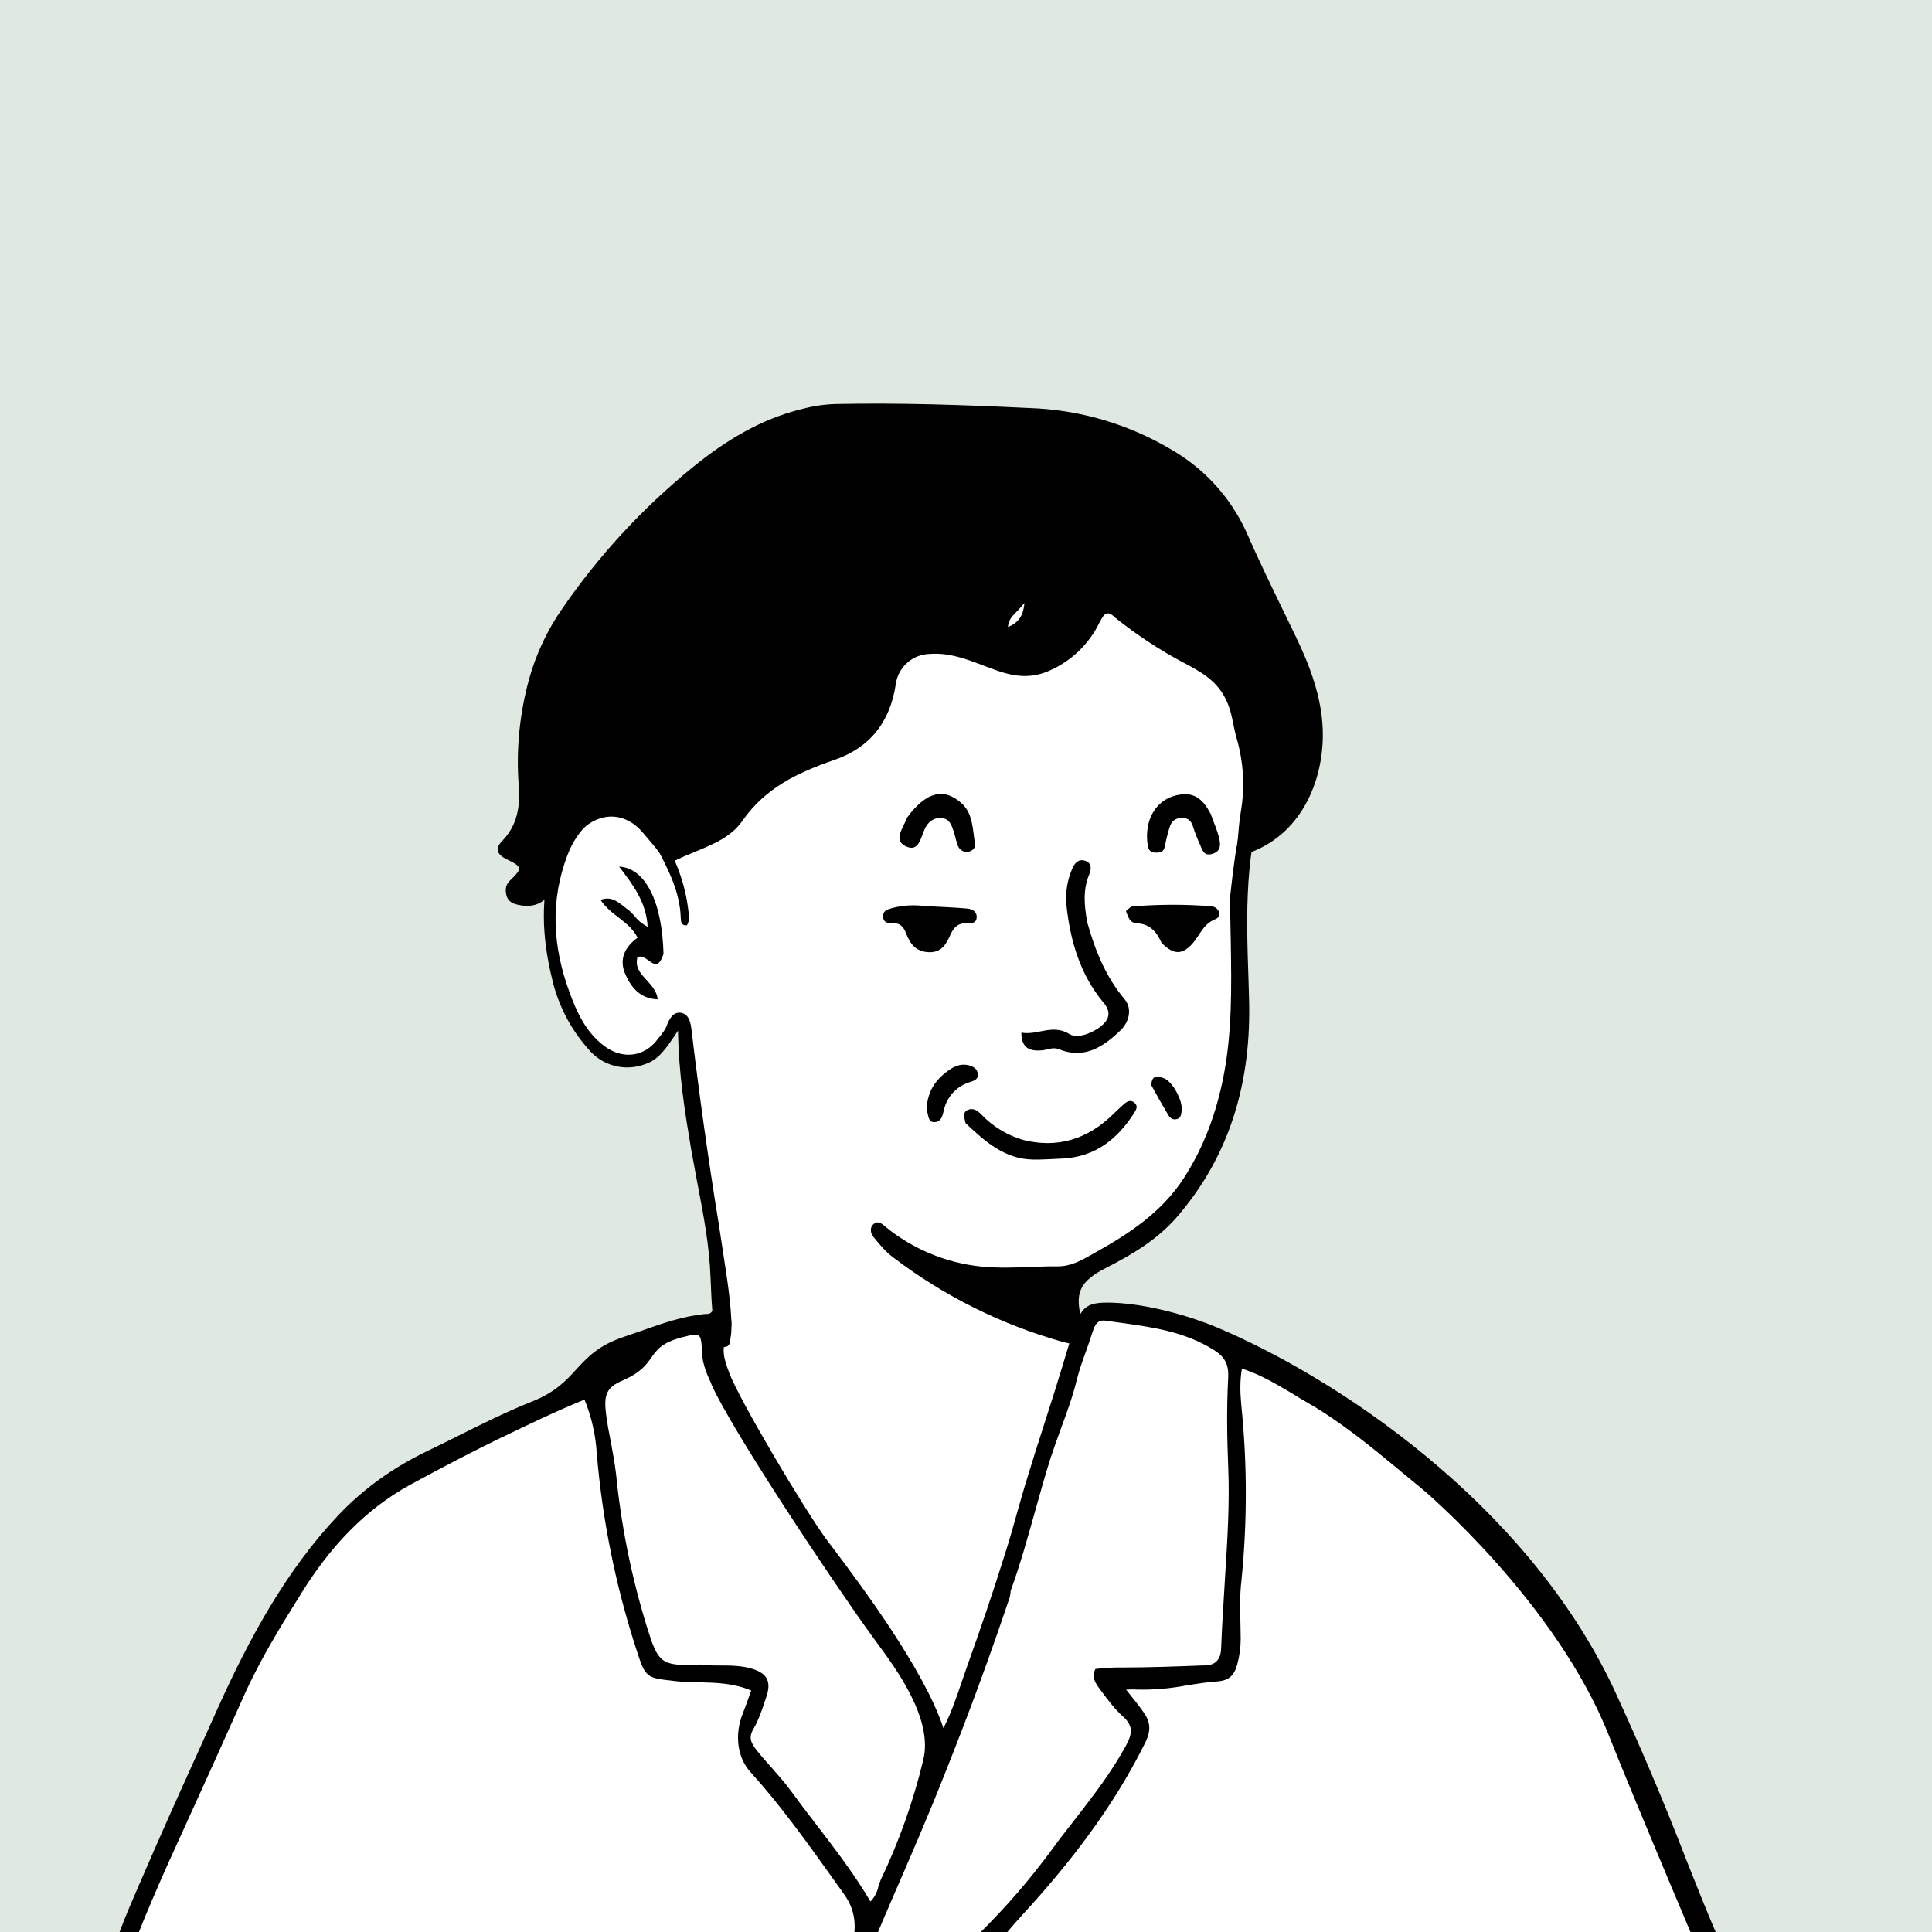
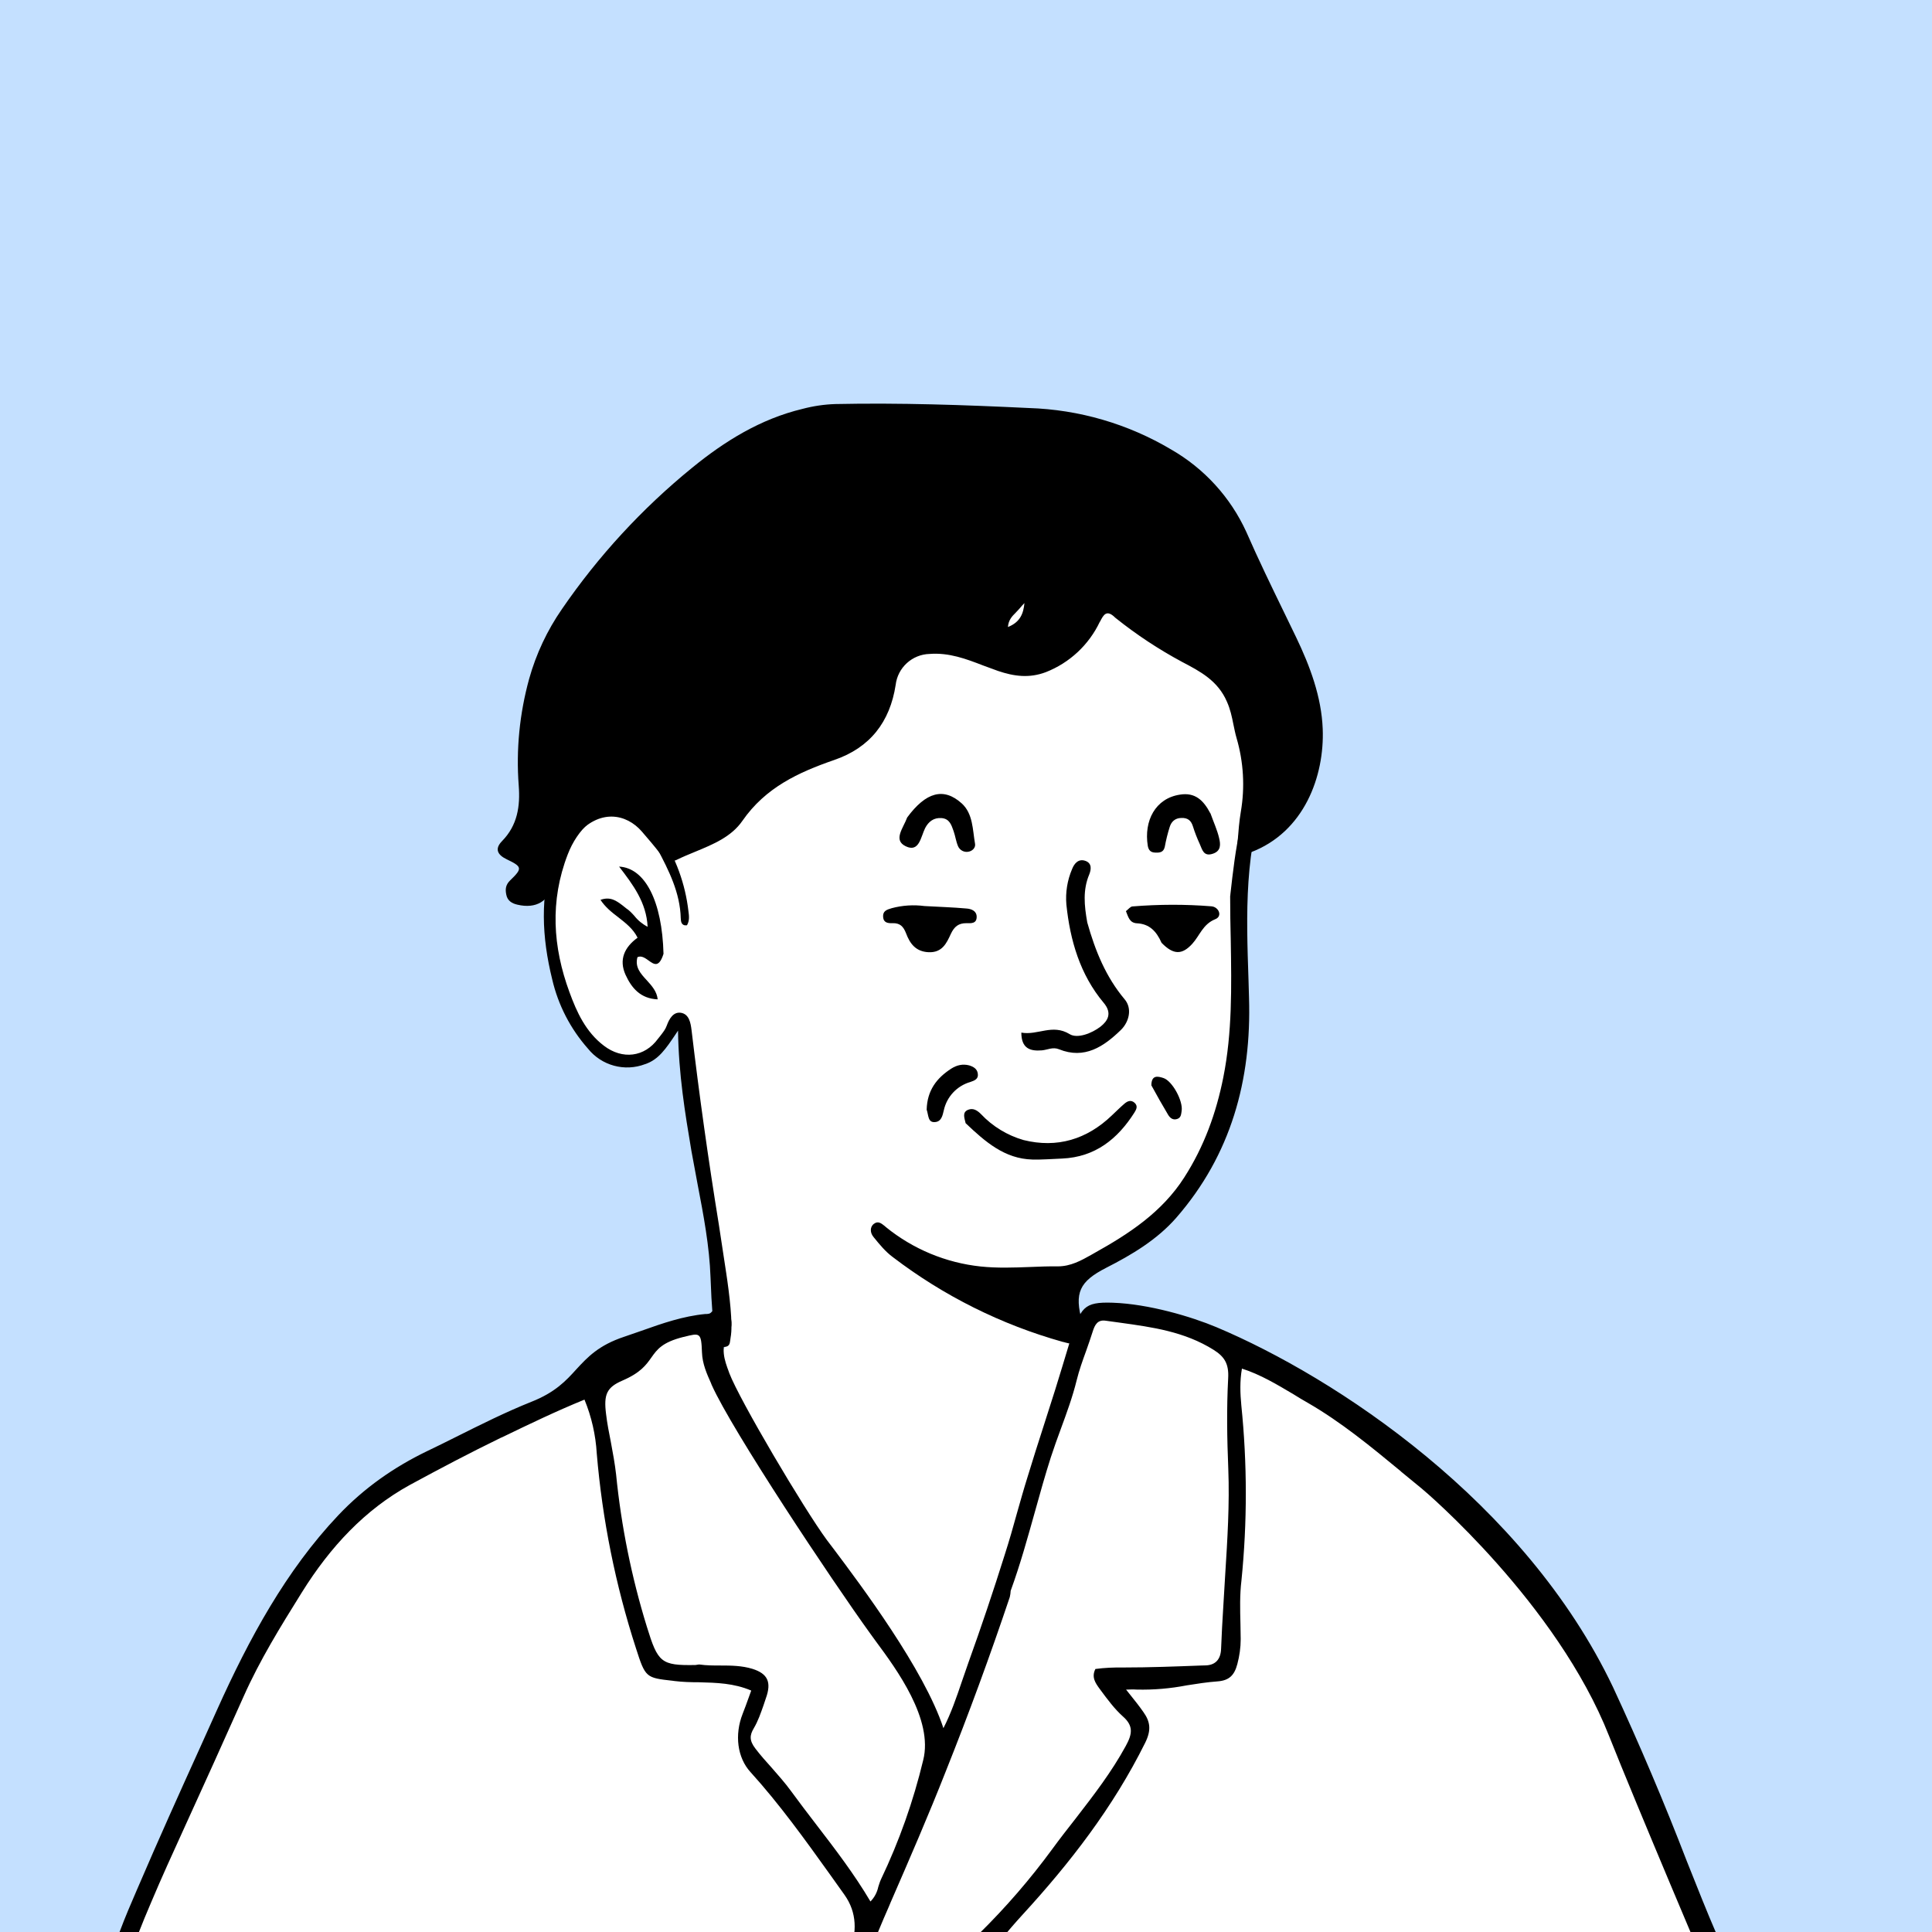
<svg xmlns="http://www.w3.org/2000/svg" viewBox="0 0 1744 1744" fill="none" shape-rendering="auto">
  <mask id="viewboxMask">
    <rect width="1744" height="1744" rx="0" ry="0" x="0" y="0" fill="#fff" />
  </mask>
  <g mask="url(#viewboxMask)">
-     <rect fill="#dfe9e1" width="1744" height="1744" x="0" y="0" />
+     <rect fill="#c4e0ff" width="1744" height="1744" x="0" y="0" />
    <g transform="translate(0 69.76)">
      <g transform="translate(-104.64 -104.64) scale(1.12)">
        <g transform="translate(531 487)">
          <path d="M554 727.7c-99.2 297-363.8 388.6-503.7 19.8-19.3-50.7 31-69.5 66.2-91.9 24.1-15.3 36.8-28.5 35.3-42.2-7-64.4-36.9-243.8-36.9-243.8l-3-5.8s.7-1.6-2.2 1.2c-3 3-9.9 34.2-37 34.2-24.5 0-49.2-10.9-61-86.3C7.2 285.6 9.6 214 40 201c12.5-5.3 24-7.2 35.2-.8 11.3 6.4-13-22 112-126C268.4 6.4 396.7-3.5 448.5 8 500.3 19.5 552 44.8 574.9 98.5c27.8 65-25.9 114.3-14 262.5-2.2 53.6.8 171.2-146.6 210.6-28 7.5-19.3 48.4 22.7 58.4 67 21 117 72.3 117 97.9" fill="#fff" />
          <path fill-rule="evenodd" clip-rule="evenodd" d="m554 266.2.1-1.4c4.1-36.4 8.2-71.7 27.1-103.4 6.5 4.4 5.7 10 3.7 15.2-19.9 51.2-18 104.4-16.2 157.6l.4 14c2.1 66.4-14.5 126.8-58.7 177.5-15.4 17.6-35.8 29.8-56.5 40.3-21.4 11-25.9 20.1-19.2 43.6l.8 2.6c1.4 3.9 2.8 7.9-1 11.8-4.5 4.6-9.5 3.3-14.8 1.8l-.6-.1a406.4 406.4 0 0 1-137-68.3c-6-4.4-10.8-10.3-15.5-16.1l-.3-.4c-2.5-3-3-7.8.5-10.4 3.3-2.5 5.8-.5 8.7 1.8l1 .9a145.5 145.5 0 0 0 76.3 31.7c13.4 1.4 26.6.9 40 .4 7.4-.3 14.8-.6 22.3-.5 10.2 0 18.7-4.7 26.7-9.2l2.8-1.6c27.8-15.5 54.3-32.8 72.2-60.7 16.1-25 25.9-52.2 31.6-80.9 7.2-36.1 6.6-72.7 6-109.8-.3-12-.5-24.2-.5-36.4ZM50.6 190.8c21.9-1.7 34 11.2 44.3 26.3a140.4 140.4 0 0 1 22.4 61.5c.5 3.7 1 7.6-1.2 11.3-4.5.6-4.9-3-5-5.6-.5-20.7-9.7-38.7-18.9-56.1-6.6-12.5-16.2-24.6-31.4-27.6-17.2-3.5-33 12-40.8 32.2-14.5 37.6-12 74.6 1.4 111 5.8 15.9 13.1 32.1 27.8 43.2 14.8 11.3 32.7 9.3 43.6-5.7l2-2.5c2-2.6 4-5.1 5-8 2.1-5.8 5.4-11.2 11.3-10.4 6.8 1 8 8.3 8.7 14a3661 3661 0 0 0 22 156.7l5.9 38.8c2.6 17.1 5.6 41.7 3.6 52.1a28 28 0 0 0-.3 2.2c-.4 2.8-.6 5-4.2 5.5-4.9.8-7-2-7.7-6.4-2.3-17-3-23.6-4-49.6-.9-25.2-5.6-50-10.4-74.9l-5-27c-5.2-30.8-10.3-62-10.8-97l-2 3c-7.6 11.3-13.7 20.5-24.5 24a40.5 40.5 0 0 1-46.1-12.5 127.8 127.8 0 0 1-28.8-55.8c-8.4-34-9.9-67.1.9-100.6 5.2-16.1 23.7-44.7 42.2-42Zm34.6 127.5c4.4 3.2 8.4 6 12-5.4-1.1-42.2-14.7-69.2-35.8-70.3 11.2 14.6 22 28.8 23 48.5a32.3 32.3 0 0 1-10.7-8.8c-2-2.2-4-4.4-6.5-6l-3-2.4c-4.8-3.6-9.7-7.4-17.8-4.5 3.8 5.8 9 10 14.3 14 6 4.7 12 9.3 15.6 16.5-10.6 7.7-15.2 17.7-9.7 29.9 4.8 10.5 11.9 19.2 25.9 19.8-.6-6.3-4.7-10.9-8.8-15.4-5-5.4-9.7-10.6-7.5-18.6 3.2-1.5 6.2.7 9 2.7Z" fill="#000" />
        </g>
        <g transform="translate(178 1057)">
          <path d="M1291.6 689H83.2l8.6-63.3S14.2 599.3 6.5 584c-7.8-15.3 84.1-214.2 96.7-245.6 12.7-31.5 77-142.8 115.1-164C260.7 150.6 400 87.5 408 81.1c26.1-21 82.7-42.8 82.7-42.8V69l171.4 281 10.3 37.8S776 107 785.7 50C793.9 2 905.5 60.2 905.5 60.2s114.1 70.6 143 93.3c58.4 46.2 140 138.6 180.7 239.2 23.2 57 72.5 168.2 80.6 181.3 8.1 13-27 36-27 36l8.8 79.1Z" fill="#fff" />
          <path fill-rule="evenodd" clip-rule="evenodd" d="M1044.5 160c-24.1-19.9-48.3-39.8-75-55.2-4-2.2-7.8-4.6-11.7-7-13.2-7.8-26.4-15.8-41.4-20.6-1.8 10.2-1.4 20-.5 29.6A699 699 0 0 1 916 248c-1.4 11.5-1.1 23.3-.8 35l.2 12.3c0 6.8-1 13.6-2.7 20-2.4 9.2-6.7 13.3-16 14-8.3.6-16.6 1.9-24.8 3.2a187.8 187.8 0 0 1-40.3 3.4c-2.8-.2-5.6-.1-7.3 0H823l3.5 4.4c3.2 4 7 8.7 10.4 13.6 5.5 7.7 6.7 14.4 1.5 24.9-26 52.4-61 97.3-98.6 138.3-12 13.1-23.4 27.2-34.7 41.2-18.7 23.3-37.4 46.6-59.8 65.8-11.3 9.7-21.5 20.8-31.8 32a403.9 403.9 0 0 1-31.7 32.1c-13.3.7-26.2.7-40.2.7 6.4-12.8 11.6-26.5 16.8-40.2a497 497 0 0 1 15-36.4 858.8 858.8 0 0 0 26.7-64.4c6-16 6.3-32.2-4.2-46.8l-11.4-16c-20.4-28.5-40.9-57-64.2-82.7-10.6-11.6-13-30-6.3-47 1.7-4.2 3.2-8.5 4.8-12.9l2.1-5.8c-14-6-28-6.3-42.1-6.7-6.7 0-13.3-.2-19.8-1l-1.4-.2c-21.6-2.4-22-2.5-29.6-26.2a699.8 699.8 0 0 1-31.6-157 134.6 134.6 0 0 0-9.9-43.4c-22.8 9.3-44.6 19.8-66.3 30.3l-1 .4c-24.7 12-49.2 24.9-73.5 38.1-36 19.8-64.1 49.8-87 86.6l-.5.8c-16.7 26.8-33.3 53.6-46.4 83L88 394.4l-13.3 29.3-10.5 23.1c-9.2 20.2-18.4 40.3-27 60.7a795.9 795.9 0 0 0-20.4 52.4c-4 11.7-.1 17 8.3 20l15 6a206 206 0 0 0 43.3 13.8c20 3.2 38 11.5 56 19.8l1.3.6 1.4.6c30.3 14 60 29.3 89.8 44.7a360.8 360.8 0 0 1 36.6 22.7c-9.6.8-19.2 1-28.8.3a620 620 0 0 0-80.9-37.3c-19.4-7.8-38.8-15.6-58-25a565 565 0 0 1-4.6 21.6C93 662 90 675.2 89.6 689H77c-2.2-7.2-.6-14 .9-20.8l1.2-5.5c2-11.3 1.2-19.7-11.4-22.1-18.5-3.7-34-14.8-49.6-25.9a1279 1279 0 0 0-5-3.5c-12-8.5-15.8-26.2-11.2-47 5.2-23.5 14.4-45 23.7-66.5l1.3-3c16.3-38 33.2-75.5 50.2-113l13.4-29.8c25.7-57.1 55.5-112 97.5-156.4 21-22.2 45-38.9 71.7-51.8 7.8-3.7 15.6-7.6 23.4-11.5 20-10 40-20 60.5-28.2 19.3-7.6 28-17 36.4-26.3 9-9.7 17.8-19.3 38.6-26.2l13.9-4.8c16.8-6 33.6-11.8 51.4-13.5h1c1.3-.1 2.6-.2 3.4-1l.3-.3c4-4 8.3-8 13-1.6a17.5 17.5 0 0 1 1 19.2c-7 10.8-3.2 21 .3 30.4l.3.9c8.4 22 60.2 109.5 78.7 134.6l6 7.9c21 28 72.4 96.4 87.9 143.7 6.2-12.1 10.6-25 14.9-37.7l5.2-15a2199 2199 0 0 0 29.2-86.7c3.7-11.5 7-23 10.2-34.7 2.7-9.4 5.3-18.8 8.2-28 4.3-14.2 8.8-28.2 13.3-42.2l9-28.2 5.9-19.2 6.5-21.5c8.3-25.8 10.4-30.5 34-29.7 29.2 1 63.6 11.3 83.6 19.7 96 40.4 248.5 140.6 319.7 290.2a2276 2276 0 0 1 59.5 140.3c17.5 44 31.2 78.6 42.6 95 9.6 14 8.5 22-4 32.1a92.1 92.1 0 0 0-4.7 4.1c-4 3.7-8 7.4-13.2 9-5.6 1.7-7.3 6.5-6.5 13a2842 2842 0 0 1 6.5 60.4c-4.1 1-8 1-13.3.1-4-9.2-3.8-18-3.6-26.5v-1c.5-15.5-3.5-29.7-7.7-44.6l-3-10.9c-3.3 1.4-6.6 2.7-10 3.9-7 2.6-13.7 5.1-20 8.8a252.2 252.2 0 0 1-76 30.5c-20.9 4.4-30.5 17.1-27.6 40.8-5 .1-10.1-.3-15.1-1.2-2-41.7 23.2-51.6 55.8-64.4l11.7-4.7c47.4-19.5 108-47.2 108-47.2s-61.1-143.9-82.6-198.2c-42-106.6-147.6-196.7-151.1-199.5l-16.7-13.7ZM729.3 261.3a2651.4 2651.4 0 0 1-51.6 140.5c-14 35.6-29.2 70.6-44.4 105.5l-1.5 3.6c-5.5 12.4-10.6 25-15.7 37.5-7.5 18.2-15 36.5-23.2 54.3-6.7 14.4-12.5 29.3-18.3 44.3l-8 20.4-.5 1.2c-1.2 2.7-2.4 5.4.4 8 2.1 2 4.4.5 6.2-1 2.4-2 4.8-4.1 7-6.4l13-13.5 18.4-19 19.5-19.6c10.6-10.6 21.2-21.1 31.6-32 7.5-7.8 14-16.7 20.5-25.6 7-9.5 14-19 22-27a560 560 0 0 0 58.8-68c6.2-8.5 12.7-16.8 19.2-25.1 14.3-18.5 28.6-37 40.1-58.1 5.2-9.5 6.4-16.1-2.4-23.8-6.7-6-12.3-13.6-17.8-21l-.7-1-.4-.5c-3-4.2-6.6-9-3.2-15.7 7.4-1 14.9-1.3 22.4-1.2 21 0 42-.8 63-1.6l3.7-.1c7.2-.3 11.9-4.4 12.2-13.4a1433.4 1433.4 0 0 1 1.8-34.5l1.5-25c1.8-28.5 3.6-57 2.5-85.5-1-24.3-1.4-48.7-.1-73 .7-12-3.3-17.6-11.7-22.9-23.6-14.8-49.5-18.3-75.4-21.9l-11.6-1.6c-6.6-1-8.8 3.4-10.5 8.8-1.6 5.2-3.5 10.4-5.3 15.6-2.8 7.7-5.6 15.5-7.6 23.6-3.3 13.4-8 26.2-12.7 39-2.8 7.6-5.6 15.3-8.1 23-4.6 14.4-8.7 29-12.8 43.8-5.9 21-11.8 42.5-19.6 63.9a28 28 0 0 1-.7 5Zm-240.7-172 .5 1.2C505.6 127.3 585.3 247.1 617 291l4.5 6.2c16.5 22.3 46.3 62.7 38 95.6a486 486 0 0 1-34 96c-.9 1.9-1.5 4-2.2 6.1a23.7 23.7 0 0 1-6.3 11.8c-13-22-28.3-42-43.6-61.9-6.9-9-13.8-18-20.5-27.2-4.8-6.6-10.2-12.6-15.5-18.7-4.5-5-9-10-13.1-15.4-5.1-6.6-4.6-10.9-1.4-16.3 3.5-5.9 5.7-12.4 8-18.9l1.8-5.4c4.7-13 1.5-19.8-10.8-23.7-8.5-2.6-17.2-2.7-25.9-2.7-5.6 0-11.2 0-16.7-.8-.6 0-1.3 0-2 .2l-1.4.2c-27.8.5-30.2-2-39.1-30.8A625.2 625.2 0 0 1 412 162.6c-1-8.8-2.6-17.4-4.2-26-1.5-7.6-3-15.1-3.9-22.8-2-15.8.5-21.5 13.3-27 14.6-6.3 19.1-12.7 23.2-18.5 4.6-6.5 8.7-12.3 25.8-16.6h.2c13.3-3.4 14.2-3.7 14.8 12.4.3 9.3 4 17.5 7.4 25.1Z" fill="#000" />
        </g>
        <g transform="translate(266 207)">
          <path fill-rule="evenodd" clip-rule="evenodd" d="M714 325.2c2.8-5.5 5.3-10.2 12.3-3.2a353 353 0 0 0 54 35.7c14.3 7.5 28.7 15 36 32 2.7 6 4 12.1 5.2 18.2.8 3.7 1.5 7.5 2.6 11.2 5.6 19.2 6.8 39.5 3.4 59.3-1.3 7.7-1.9 15.5-2.5 23.1l-.8 10c4.3 2.3 7.2 1.2 10.1 0l.9-.3c43.6-16.3 59.8-61.8 58.3-99.6-1-25.8-10.2-50.5-21.5-74l-9.2-19c-10.6-21.8-21.2-43.6-30.9-65.8a147 147 0 0 0-60.6-66.4A239 239 0 0 0 656.6 153c-52-2.5-104-4.3-156-3.2-8.9.3-17.7 1.6-26.4 3.9-33.8 8.1-62.7 26-89 47.5a542.4 542.4 0 0 0-104.9 113.9 187.4 187.4 0 0 0-26.4 56.2c-7.7 28-10.6 57-8.4 85.9 1.3 16.8-1 32.1-13.4 44.8-6.3 6.4-3.6 11.2 3.7 14.7 12.5 6 12.9 7.3 2.8 17-3.8 3.7-4 7.4-3.1 11.6.9 4.7 4.4 7 9 8 14.8 3.5 26-2.6 29-18.2a79.8 79.8 0 0 1 18-37.3c19-22.3 40.8-17.9 53.3-3.4 5 5.8 10 11.6 14.6 17.6 3.5 4.4 8.3 7.7 13.3 5.2 4.9-2.4 10-4.5 15.1-6.6 14.5-6 29.1-12 38-24.9 18.6-26.8 45-39 73.9-49 29-9.9 45-30.7 49.6-60.5a28.3 28.3 0 0 1 27.4-25c15.6-1.2 29.4 4 43.1 9.3l12 4.4c13 4.4 25.2 6 38.5 1a80.7 80.7 0 0 0 43.6-40.7Zm-68-7.2 2.9-3.1c2-2.4 3.1-3.6 4.2-4.7-.8 8.4-3.4 15.4-13.3 19.3.4-5.7 3.4-8.7 6.2-11.5Z" fill="#000" />
        </g>
        <g transform="translate(791 871)">
          <path d="M80.7 65.4c-1.1-4.6-2.8-8.8 2-10.8C86.7 53 90 55 93 58a76 76 0 0 0 34.4 21c27 6.7 51-.5 71.2-19.9 3.4-3.2 6.7-6.5 10.2-9.5 2.4-2 5.1-3.2 8-.7 3 2.7 1.5 5.4-.1 8-13.6 21.4-31.7 35.8-58.1 37-8 .3-16.1 1-24.1.8-22.4-.6-38-14.3-53.8-29.3ZM49.3 54.5c.4-15.5 8-25.4 19.7-33 4.7-3 9.4-4 14.5-2.7 3.3 1 6.5 2.7 7 6.6.7 4.3-2.4 5.6-6 6.8a30.5 30.5 0 0 0-21.4 22.9c-1 4.3-2 9-7 9.4-5.9.6-5.2-5.4-6.8-10ZM230.4 35c0-8.8 5.4-7.4 9.7-6 7.2 2.3 16 18.6 14.7 26.5-.4 2.5-.4 5.3-3.3 6.4-3.4 1.3-5.8-.4-7.5-3.1a710 710 0 0 1-13.6-23.9Z" fill="#000" />
        </g>
        <g transform="translate(653 805)" />
        <g transform="translate(901 668)">
          <path d="M68.7 106.5c6.5 23.1 15 44 30.2 62.1 6.2 7.4 3.6 18.1-3 24.6-13.8 13.4-29.3 24-50 15.6-5-2-9.2.5-13.7.9-9.5.8-16.6-1.5-16.6-14.3 13.2 2.4 25-7.3 38.9 1.2 6.2 3.9 17.9-.6 24.9-6 5.7-4.5 9.8-10.7 2.5-19.3-19-22.7-27-50.3-30-79.1a60 60 0 0 1 4.6-28.6C58.3 59 61.7 55 67.3 57c5.5 2 4.5 7.3 3 11-5.2 12.4-4 24.9-1.6 38.4Z" fill="#000" />
        </g>
        <g transform="translate(610 680)">
          <path d="M419.6 111c-4.2-9.5-9.9-15.2-19.8-15.7-6-.3-7-5.1-8.9-9.8 2-1.5 3.5-3.7 5.3-3.8 21.1-1.7 42.4-1.8 63.5-.1 6 .4 9.3 8 3.2 10.4-10 4-12.5 13.2-18.5 19.8-8.2 9-15.2 9.1-24.8-.8ZM228.6 81.4c12.2.7 23.1 1 34 2 3.6.3 8 1.8 8 6.7 0 5.6-4.6 5.2-8.3 5.1-6.3 0-9.7 2.7-12.5 8.6-3.4 7.4-6.9 15.3-18 14.8-10.5-.5-15.1-7.2-18.1-15.2-2.2-5.7-5-8.4-11-8.2-3.4.1-7.1-.2-7.5-4.9-.4-5 3-6 7-7.2a67.9 67.9 0 0 1 26.4-1.7Z" fill="#000" />
        </g>
        <g transform="translate(610 680)" />
        <g transform="translate(774 657)">
          <path d="M295 29.6c2.6 7.3 5.5 13.5 7 20 1.2 4.9 1.7 10.4-5 12.6-7.6 2.6-8.6-3.4-10.6-7.8a120 120 0 0 1-5.5-14.2c-1.5-4.9-4.3-7-9.4-6.8-5 .1-8 3-9.3 7.2-1.7 5.3-3 10.7-4 16.1-1 4.5-4.2 4.8-7.8 4.6-3.6-.1-5.3-2-5.9-5.5-3.2-20.1 6.1-38.2 25.9-41.2 12.2-2 19 4.5 24.5 15ZM50.6 33C65.7 12.5 80 8.5 94.6 21.7c9.1 8.3 8.7 21.2 10.7 32.6.5 3-2 5.7-5.3 6.3-3.5.7-7-1.2-8.4-4.4-1.7-4-2.2-8.3-3.6-12.2-1.7-4.8-3.2-10-9.7-10.5-6.4-.5-10.6 3-13.2 8-3.6 7.2-4.8 20-15.7 14.7-10.4-5-1.9-14.7 1.2-23.2Z" fill="#000" />
        </g>
        <g transform="translate(0 559)" />
      </g>
    </g>
  </g>
</svg>
